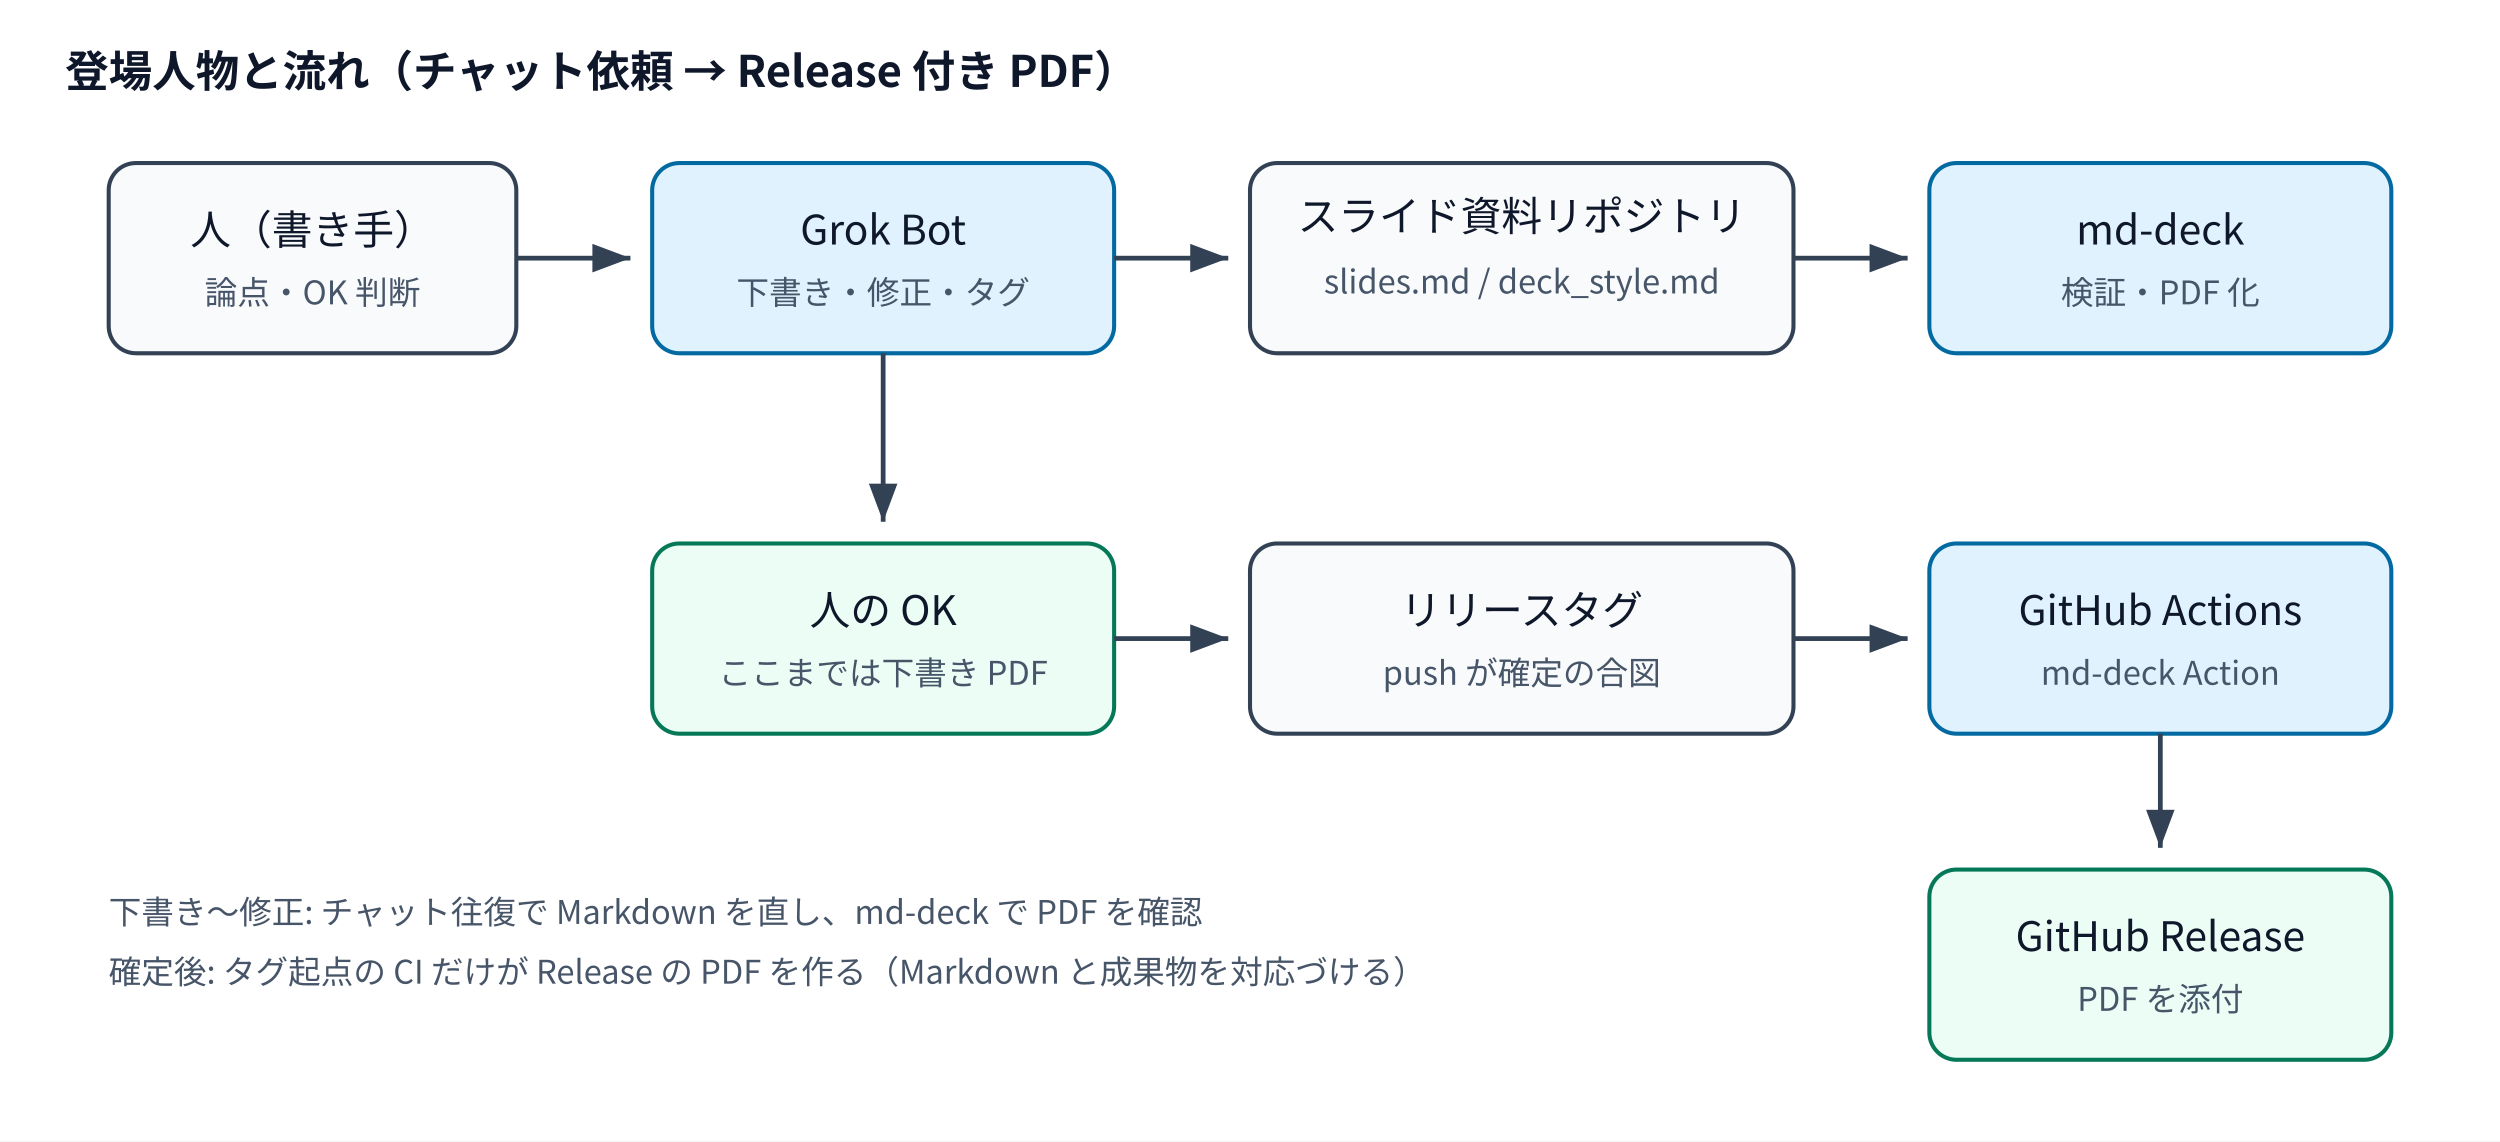
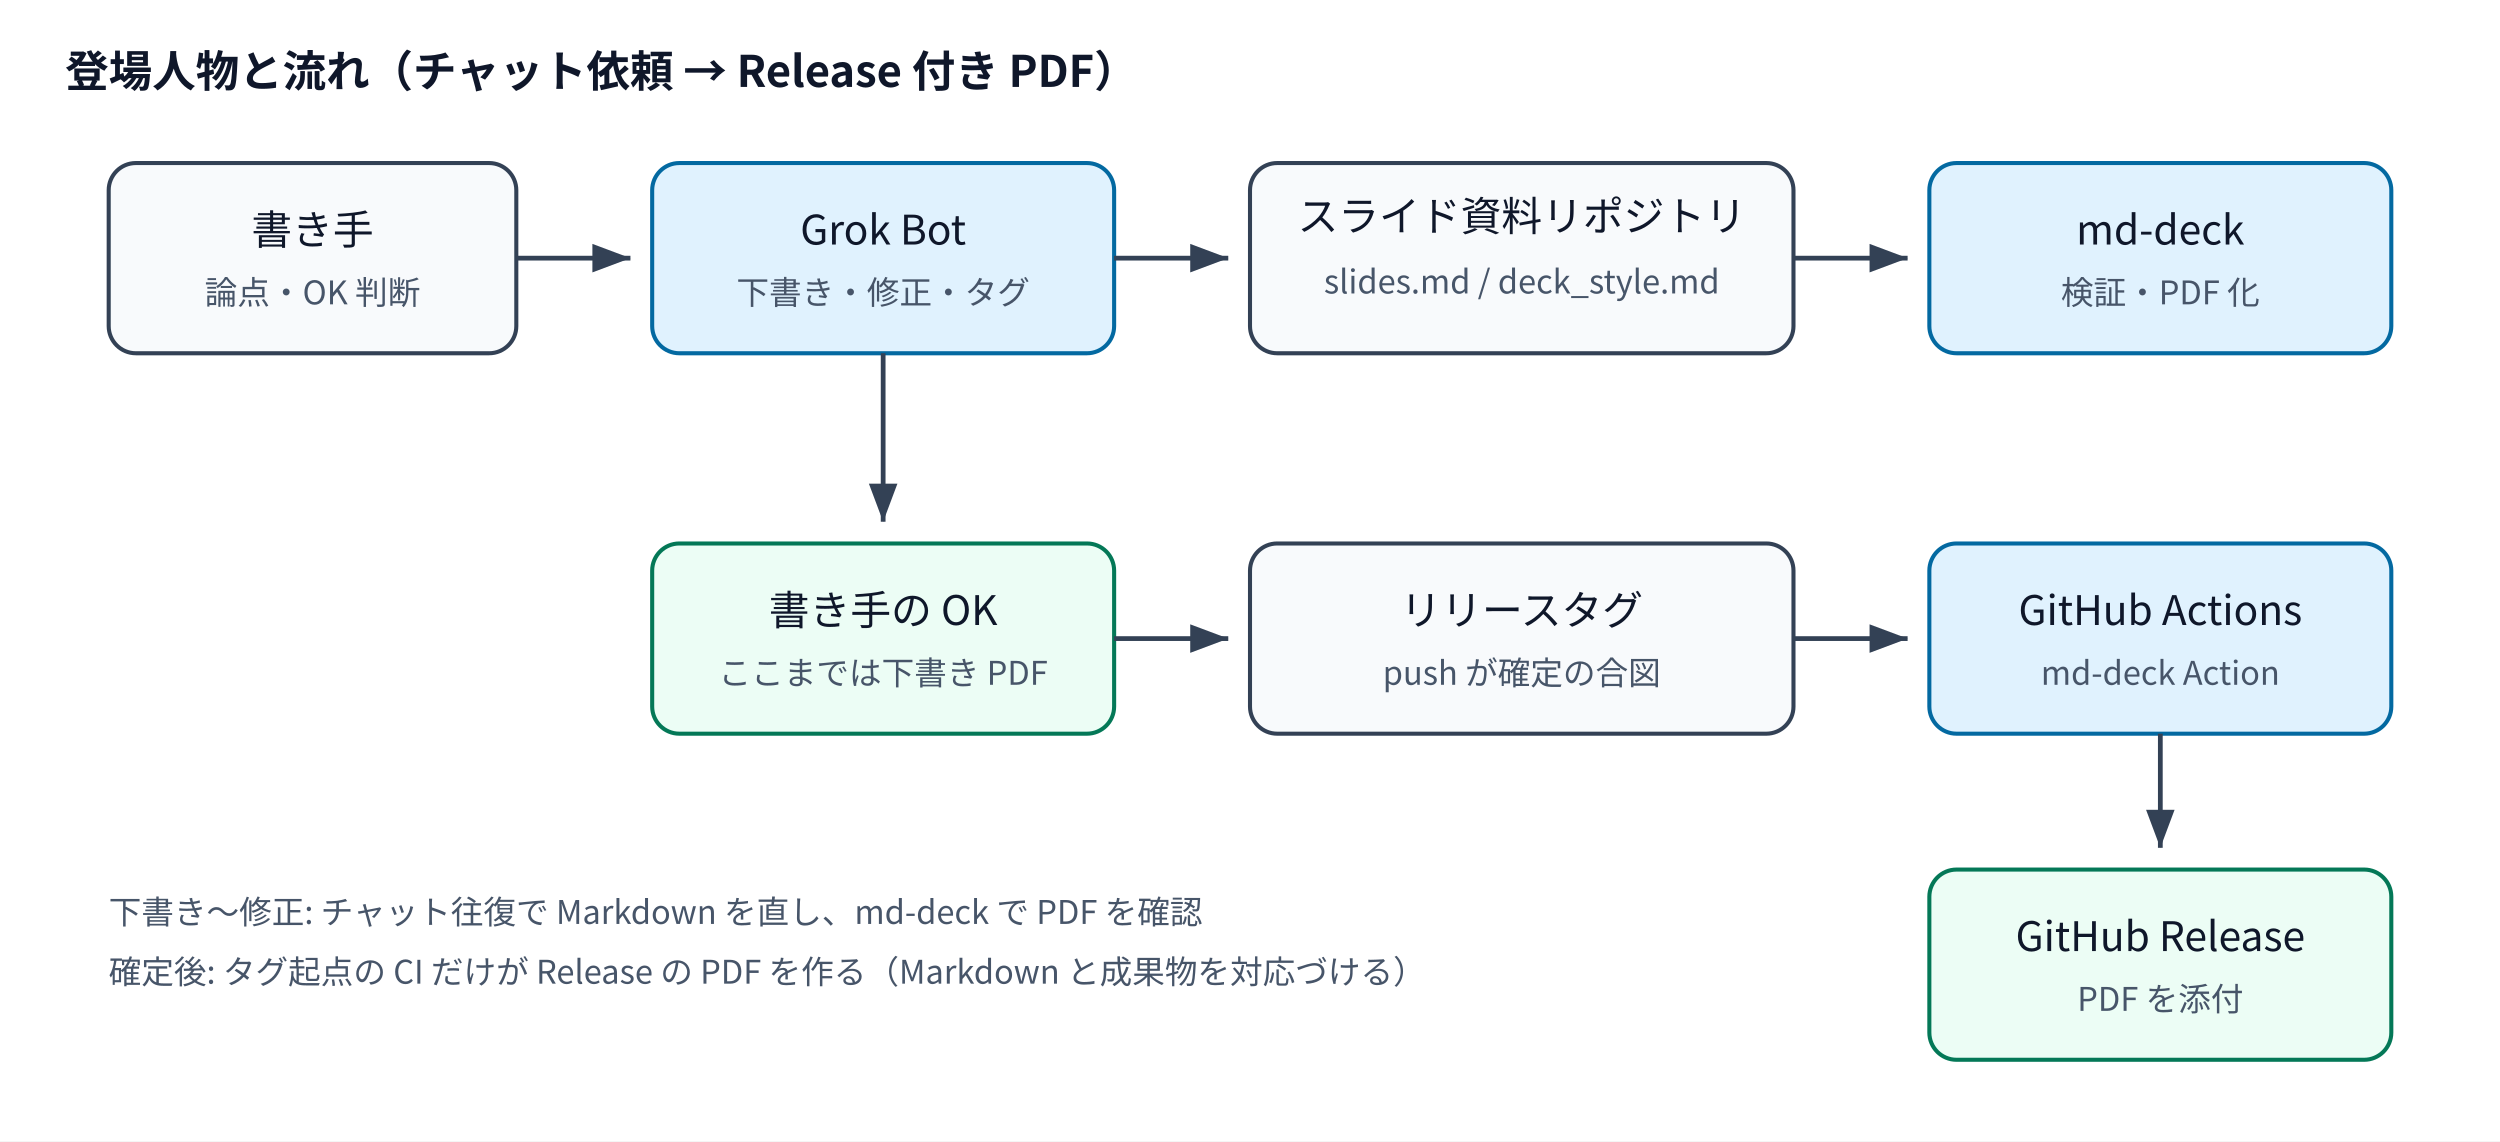
<svg xmlns="http://www.w3.org/2000/svg" width="920" height="420" viewBox="0 0 920 420" role="img" aria-labelledby="title desc">
  <defs>
    <marker id="arrow" markerWidth="10" markerHeight="10" refX="8" refY="3" orient="auto">
      <path d="M0,0 L8,3 L0,6 Z" fill="#334155" />
    </marker>
    <style>
      .box { fill:#f8fafc; stroke:#334155; stroke-width:1.5; rx:10; }
      .box-accent { fill:#e0f2fe; stroke:#0369a1; stroke-width:1.5; rx:10; }
      .box-ok { fill:#ecfdf5; stroke:#047857; stroke-width:1.5; rx:10; }
      .label { font-family: "Hiragino Sans", "Noto Sans CJK JP", "Segoe UI", sans-serif; font-size:15px; fill:#0f172a; }
      .sub { font-family: "Hiragino Sans", "Noto Sans CJK JP", "Segoe UI", sans-serif; font-size:12px; fill:#475569; }
      .title { font-family: "Hiragino Sans", "Noto Sans CJK JP", "Segoe UI", sans-serif; font-size:16px; font-weight:700; fill:#0f172a; }
      .edge { stroke:#334155; stroke-width:1.75; fill:none; marker-end:url(#arrow); }
    </style>
  </defs>
  <rect width="920" height="420" fill="#ffffff" />
  <text x="24" y="32" class="title">登場人物と流れ（チャット依頼 → Release 付き PDF）</text>
  <rect class="box" x="40" y="60" width="150" height="70" />
-   <text x="115" y="90" text-anchor="middle" class="label">人（書き手）</text>
+   <text x="115" y="90" text-anchor="middle" class="label">書き手</text>
  <text x="115" y="112" text-anchor="middle" class="sub">論点・OK 判断</text>
  <rect class="box-accent" x="240" y="60" width="170" height="70" />
  <text x="325" y="90" text-anchor="middle" class="label">Grok Bot</text>
  <text x="325" y="112" text-anchor="middle" class="sub">下書き・修正・タグ</text>
  <rect class="box" x="460" y="60" width="200" height="70" />
  <text x="560" y="85" text-anchor="middle" class="label">スライド資料リポジトリ</text>
  <text x="560" y="108" text-anchor="middle" class="sub">slides.md / deck_style.md</text>
  <rect class="box-accent" x="710" y="60" width="170" height="70" />
  <text x="795" y="90" text-anchor="middle" class="label">md-deck</text>
  <text x="795" y="112" text-anchor="middle" class="sub">検証・PDF 化</text>
  <path class="edge" d="M190,95 H232" />
  <path class="edge" d="M410,95 H452" />
  <path class="edge" d="M660,95 H702" />
  <rect class="box-ok" x="240" y="200" width="170" height="70" />
-   <text x="325" y="230" text-anchor="middle" class="label">人の OK</text>
+   <text x="325" y="230" text-anchor="middle" class="label">書き手の OK</text>
  <text x="325" y="252" text-anchor="middle" class="sub">ここまでは下書き PDF</text>
  <rect class="box" x="460" y="200" width="200" height="70" />
  <text x="560" y="230" text-anchor="middle" class="label">リリースタグ</text>
  <text x="560" y="252" text-anchor="middle" class="sub">push が確定の合図</text>
  <rect class="box-accent" x="710" y="200" width="170" height="70" />
  <text x="795" y="230" text-anchor="middle" class="label">GitHub Actions</text>
  <text x="795" y="252" text-anchor="middle" class="sub">md-deck Action</text>
  <path class="edge" d="M325,130 V192" />
  <path class="edge" d="M410,235 H452" />
  <path class="edge" d="M660,235 H702" />
  <rect class="box-ok" x="710" y="320" width="170" height="70" />
  <text x="795" y="350" text-anchor="middle" class="label">GitHub Release</text>
  <text x="795" y="372" text-anchor="middle" class="sub">PDF を添付</text>
  <path class="edge" d="M795,270 V312" />
  <text x="40" y="340" class="sub">下書き〜修正: チャット往復で Markdown を直し、md-deck で PDF を確認</text>
  <text x="40" y="362" class="sub">確定後: タグ起点の CI だけが Release の PDF を作る（Markdown と成果物を対応づける）</text>
</svg>
